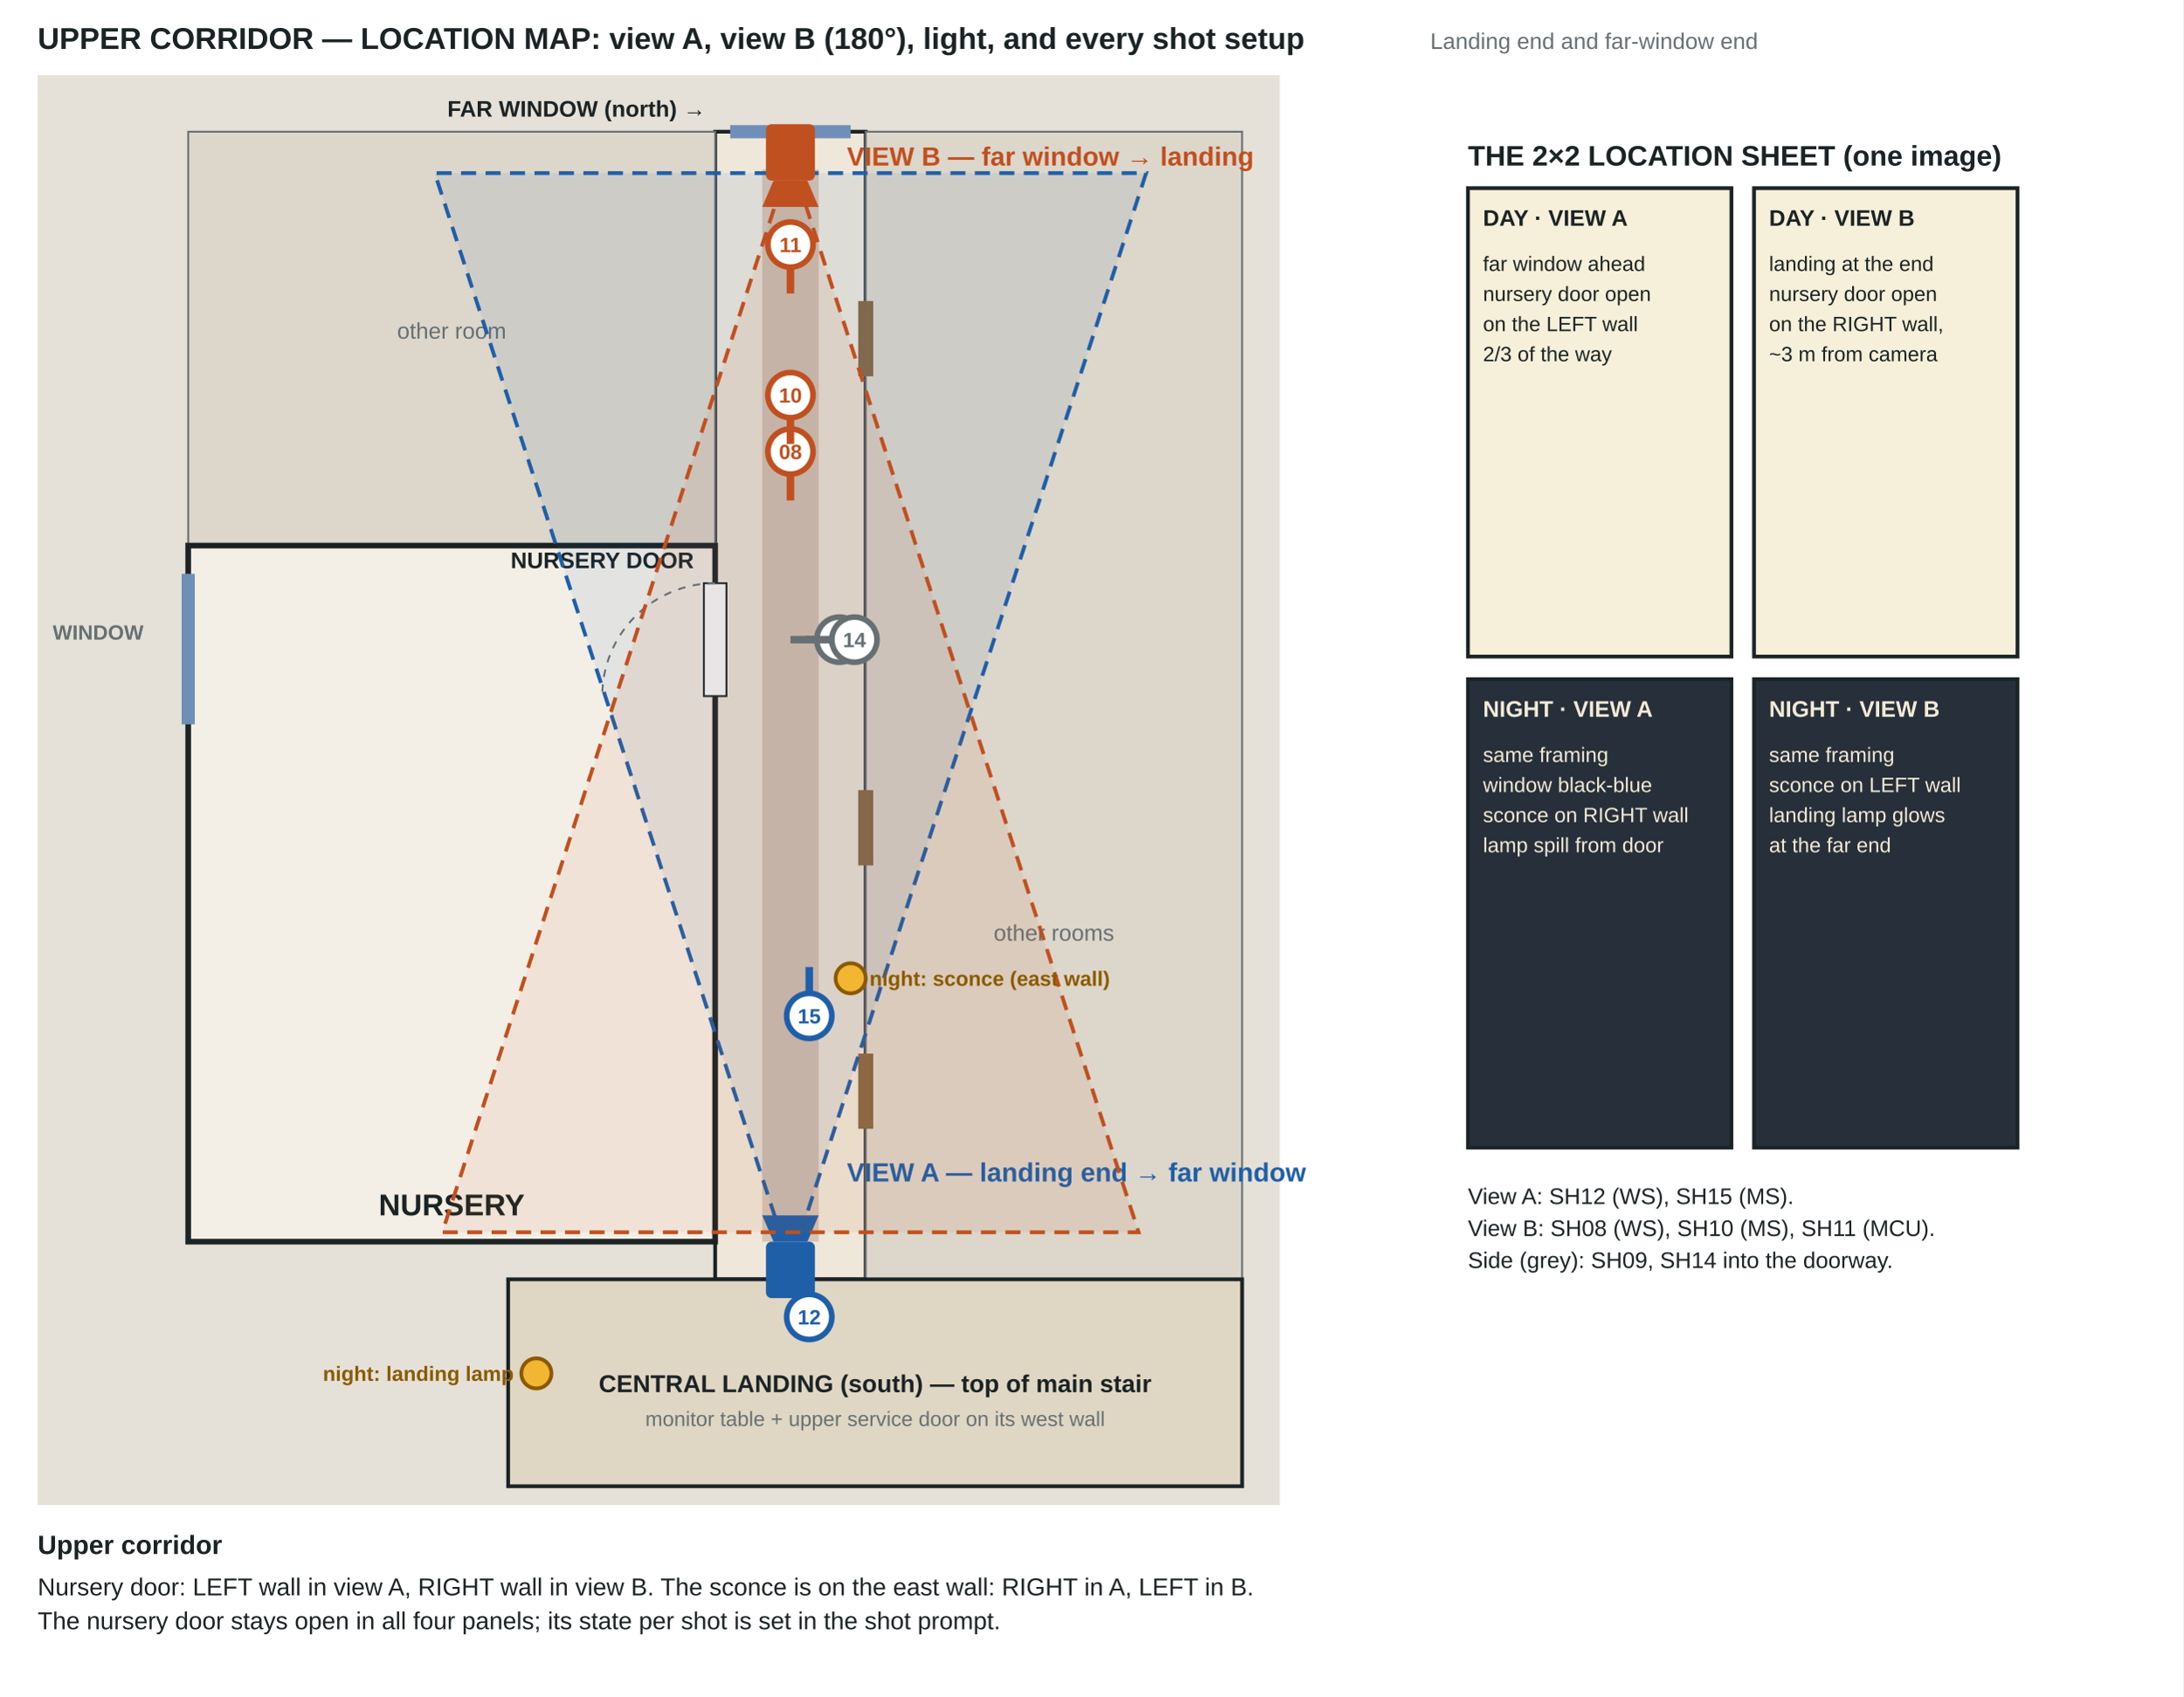
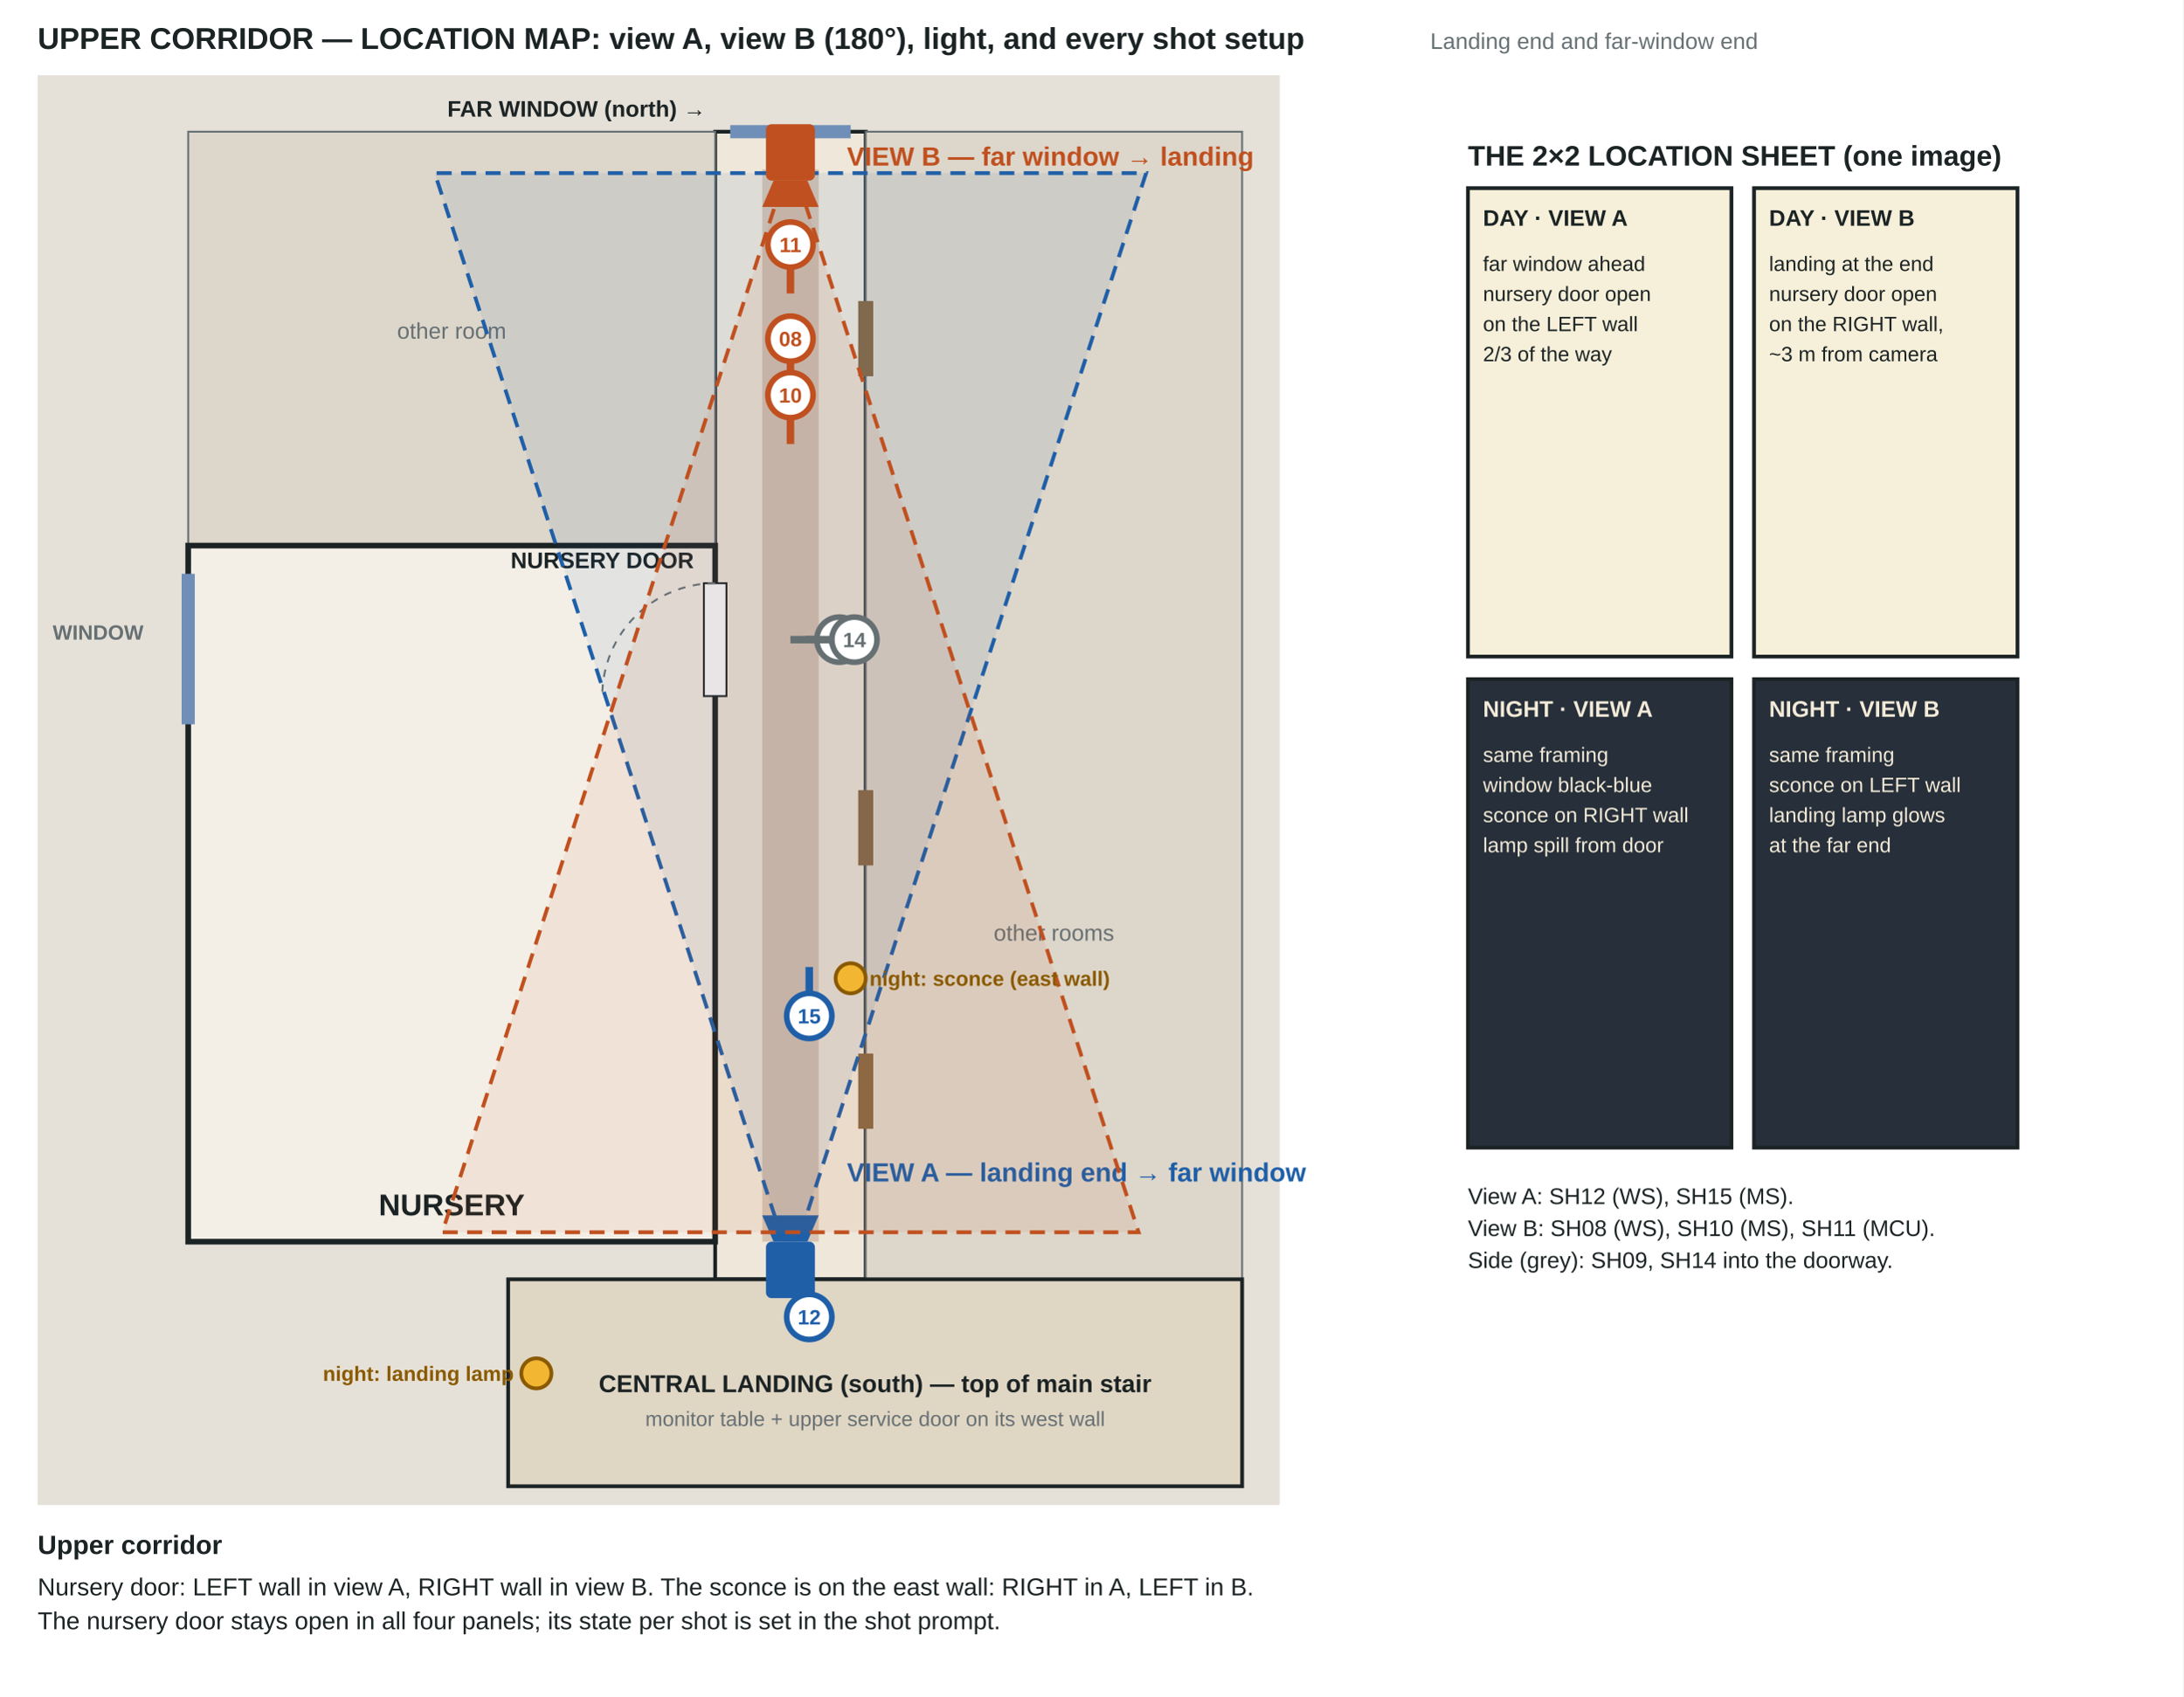
<svg xmlns="http://www.w3.org/2000/svg" width="1160" height="902" viewBox="0 0 1160 902">
  <rect width="100%" height="100%" fill="#ffffff" />
  <g transform="translate(20,40)">
    <rect x="0" y="0" width="660" height="760" fill="#e6e1d8" />
    <rect x="360" y="30" width="80" height="610" fill="#efe7da" stroke="#1b2324" stroke-width="2" />
    <rect x="385" y="50" width="30" height="570" fill="#b99a86" opacity="0.45" />
    <line x1="368" y1="30" x2="432" y2="30" stroke="#6f8fb8" stroke-width="7" />
    <text x="452" y="330" font-size="13" fill="#1b2324" text-anchor="start" font-weight="700" font-family="Arial, Helvetica, sans-serif">UPPER CORRIDOR</text>
    <rect x="440" y="30" width="200" height="610" fill="#ddd6ca" stroke="#667073" />
    <rect x="436" y="120" width="8" height="40" fill="#8a6a45" />
    <rect x="436" y="380" width="8" height="40" fill="#8a6a45" />
    <rect x="436" y="520" width="8" height="40" fill="#8a6a45" />
    <text x="540" y="460" font-size="12" fill="#667073" text-anchor="middle" font-weight="400" font-family="Arial, Helvetica, sans-serif">other rooms</text>
    <rect x="80" y="30" width="280" height="220" fill="#ddd6ca" stroke="#667073" />
    <text x="220" y="140" font-size="12" fill="#667073" text-anchor="middle" font-weight="400" font-family="Arial, Helvetica, sans-serif">other room</text>
    <text x="355" y="22" font-size="12" fill="#1b2324" text-anchor="end" font-weight="700" font-family="Arial, Helvetica, sans-serif">FAR WINDOW (north) →</text>
    <rect x="250" y="640" width="390" height="110" fill="#e0d6c4" stroke="#1b2324" stroke-width="2" />
    <text x="445" y="700" font-size="13" fill="#1b2324" text-anchor="middle" font-weight="700" font-family="Arial, Helvetica, sans-serif">CENTRAL LANDING (south) — top of main stair</text>
    <text x="445" y="718" font-size="11" fill="#667073" text-anchor="middle" font-weight="400" font-family="Arial, Helvetica, sans-serif">monitor table + upper service door on its west wall</text>
    <rect x="80" y="250" width="280" height="370" fill="#f4efe6" stroke="#1b2324" stroke-width="3" />
    <text x="220" y="606" font-size="16" fill="#1b2324" text-anchor="middle" font-weight="700" font-family="Arial, Helvetica, sans-serif">NURSERY</text>
    <line x1="80" y1="265" x2="80" y2="345" stroke="#6f8fb8" stroke-width="7" />
    <text x="8" y="300" font-size="11" fill="#667073" text-anchor="start" font-weight="700" font-family="Arial, Helvetica, sans-serif">WINDOW</text>
    <rect x="354" y="270" width="12" height="60" fill="#ffffff" stroke="#1b2324" />
    <path d="M360 270 A60 60 0 0 0 300 330" fill="none" stroke="#667073" stroke-dasharray="4 4" />
    <text x="300" y="262" font-size="12" fill="#1b2324" text-anchor="middle" font-weight="700" font-family="Arial, Helvetica, sans-serif">NURSERY DOOR</text>
    <polygon points="400,632 211,52 589,52" fill="#1f5fa8" fill-opacity="0.08" stroke="#1f5fa8" stroke-width="2" stroke-dasharray="8 5" />
    <g transform="translate(400,632) rotate(-90)">
      <rect x="-18" y="-13" width="30" height="26" rx="3" fill="#1f5fa8" />
      <polygon points="12,-9 26,-15 26,15 12,9" fill="#1f5fa8" />
    </g>
    <text x="430" y="588" font-size="14" fill="#1f5fa8" text-anchor="start" font-weight="700" font-family="Arial, Helvetica, sans-serif">VIEW A — landing end → far window</text>
    <polygon points="400,44 585,615 215,615" fill="#c0501f" fill-opacity="0.08" stroke="#c0501f" stroke-width="2" stroke-dasharray="8 5" />
    <g transform="translate(400,44) rotate(90)">
      <rect x="-18" y="-13" width="30" height="26" rx="3" fill="#c0501f" />
      <polygon points="12,-9 26,-15 26,15 12,9" fill="#c0501f" />
    </g>
    <text x="430" y="48" font-size="14" fill="#c0501f" text-anchor="start" font-weight="700" font-family="Arial, Helvetica, sans-serif">VIEW B — far window → landing</text>
    <circle cx="432" cy="480" r="8" fill="#f2b632" stroke="#8a5a00" stroke-width="2" />
    <text x="442" y="484" font-size="11" fill="#8a5a00" text-anchor="start" font-weight="700" font-family="Arial, Helvetica, sans-serif">night: sconce (east wall)</text>
    <circle cx="265" cy="690" r="8" fill="#f2b632" stroke="#8a5a00" stroke-width="2" />
    <text x="253" y="694" font-size="11" fill="#8a5a00" text-anchor="end" font-weight="700" font-family="Arial, Helvetica, sans-serif">night: landing lamp</text>
    <line x1="410" y1="660" x2="410" y2="634" stroke="#1f5fa8" stroke-width="4" />
    <circle cx="410" cy="660" r="12" fill="#ffffff" stroke="#1f5fa8" stroke-width="3" />
    <text x="410" y="664" font-size="11" fill="#1f5fa8" text-anchor="middle" font-weight="700" font-family="Arial, Helvetica, sans-serif">12</text>
    <line x1="410" y1="500" x2="410" y2="474" stroke="#1f5fa8" stroke-width="4" />
    <circle cx="410" cy="500" r="12" fill="#ffffff" stroke="#1f5fa8" stroke-width="3" />
    <text x="410" y="504" font-size="11" fill="#1f5fa8" text-anchor="middle" font-weight="700" font-family="Arial, Helvetica, sans-serif">15</text>
-     <line x1="400" y1="200" x2="400" y2="226" stroke="#c0501f" stroke-width="4" />
-     <circle cx="400" cy="200" r="12" fill="#ffffff" stroke="#c0501f" stroke-width="3" />
-     <text x="400" y="204" font-size="11" fill="#c0501f" text-anchor="middle" font-weight="700" font-family="Arial, Helvetica, sans-serif">08</text>
+     <line x1="400" y1="140" x2="400" y2="166" stroke="#c0501f" stroke-width="4" />
+     <circle cx="400" cy="140" r="12" fill="#ffffff" stroke="#c0501f" stroke-width="3" />
+     <text x="400" y="144" font-size="11" fill="#c0501f" text-anchor="middle" font-weight="700" font-family="Arial, Helvetica, sans-serif">08</text>
    <line x1="400" y1="170" x2="400" y2="196" stroke="#c0501f" stroke-width="4" />
    <circle cx="400" cy="170" r="12" fill="#ffffff" stroke="#c0501f" stroke-width="3" />
    <text x="400" y="174" font-size="11" fill="#c0501f" text-anchor="middle" font-weight="700" font-family="Arial, Helvetica, sans-serif">10</text>
    <line x1="400" y1="90" x2="400" y2="116" stroke="#c0501f" stroke-width="4" />
    <circle cx="400" cy="90" r="12" fill="#ffffff" stroke="#c0501f" stroke-width="3" />
    <text x="400" y="94" font-size="11" fill="#c0501f" text-anchor="middle" font-weight="700" font-family="Arial, Helvetica, sans-serif">11</text>
    <line x1="426" y1="300" x2="400" y2="300" stroke="#667073" stroke-width="4" />
    <circle cx="426" cy="300" r="12" fill="#ffffff" stroke="#667073" stroke-width="3" />
    <text x="426" y="304" font-size="11" fill="#667073" text-anchor="middle" font-weight="700" font-family="Arial, Helvetica, sans-serif">09</text>
    <line x1="434" y1="300" x2="408" y2="300" stroke="#667073" stroke-width="4" />
    <circle cx="434" cy="300" r="12" fill="#ffffff" stroke="#667073" stroke-width="3" />
    <text x="434" y="304" font-size="11" fill="#667073" text-anchor="middle" font-weight="700" font-family="Arial, Helvetica, sans-serif">14</text>
    <text x="760" y="48" font-size="15" fill="#1b2324" text-anchor="start" font-weight="700" font-family="Arial, Helvetica, sans-serif">THE 2×2 LOCATION SHEET (one image)</text>
    <rect x="760" y="60" width="140" height="249" fill="#f6efd9" stroke="#1b2324" stroke-width="2" />
    <text x="768" y="80" font-size="12" fill="#1b2324" text-anchor="start" font-weight="700" font-family="Arial, Helvetica, sans-serif">DAY · VIEW A</text>
    <text x="768" y="104" font-size="11" fill="#1b2324" text-anchor="start" font-weight="400" font-family="Arial, Helvetica, sans-serif">far window ahead</text>
    <text x="768" y="120" font-size="11" fill="#1b2324" text-anchor="start" font-weight="400" font-family="Arial, Helvetica, sans-serif">nursery door open</text>
    <text x="768" y="136" font-size="11" fill="#1b2324" text-anchor="start" font-weight="400" font-family="Arial, Helvetica, sans-serif">on the LEFT wall</text>
    <text x="768" y="152" font-size="11" fill="#1b2324" text-anchor="start" font-weight="400" font-family="Arial, Helvetica, sans-serif">2/3 of the way</text>
    <rect x="912" y="60" width="140" height="249" fill="#f6efd9" stroke="#1b2324" stroke-width="2" />
    <text x="920" y="80" font-size="12" fill="#1b2324" text-anchor="start" font-weight="700" font-family="Arial, Helvetica, sans-serif">DAY · VIEW B</text>
    <text x="920" y="104" font-size="11" fill="#1b2324" text-anchor="start" font-weight="400" font-family="Arial, Helvetica, sans-serif">landing at the end</text>
    <text x="920" y="120" font-size="11" fill="#1b2324" text-anchor="start" font-weight="400" font-family="Arial, Helvetica, sans-serif">nursery door open</text>
    <text x="920" y="136" font-size="11" fill="#1b2324" text-anchor="start" font-weight="400" font-family="Arial, Helvetica, sans-serif">on the RIGHT wall,</text>
    <text x="920" y="152" font-size="11" fill="#1b2324" text-anchor="start" font-weight="400" font-family="Arial, Helvetica, sans-serif">~3 m from camera</text>
    <rect x="760" y="321" width="140" height="249" fill="#27303a" stroke="#1b2324" stroke-width="2" />
    <text x="768" y="341" font-size="12" fill="#f3ead8" text-anchor="start" font-weight="700" font-family="Arial, Helvetica, sans-serif">NIGHT · VIEW A</text>
    <text x="768" y="365" font-size="11" fill="#f3ead8" text-anchor="start" font-weight="400" font-family="Arial, Helvetica, sans-serif">same framing</text>
    <text x="768" y="381" font-size="11" fill="#f3ead8" text-anchor="start" font-weight="400" font-family="Arial, Helvetica, sans-serif">window black-blue</text>
    <text x="768" y="397" font-size="11" fill="#f3ead8" text-anchor="start" font-weight="400" font-family="Arial, Helvetica, sans-serif">sconce on RIGHT wall</text>
    <text x="768" y="413" font-size="11" fill="#f3ead8" text-anchor="start" font-weight="400" font-family="Arial, Helvetica, sans-serif">lamp spill from door</text>
    <rect x="912" y="321" width="140" height="249" fill="#27303a" stroke="#1b2324" stroke-width="2" />
    <text x="920" y="341" font-size="12" fill="#f3ead8" text-anchor="start" font-weight="700" font-family="Arial, Helvetica, sans-serif">NIGHT · VIEW B</text>
    <text x="920" y="365" font-size="11" fill="#f3ead8" text-anchor="start" font-weight="400" font-family="Arial, Helvetica, sans-serif">same framing</text>
    <text x="920" y="381" font-size="11" fill="#f3ead8" text-anchor="start" font-weight="400" font-family="Arial, Helvetica, sans-serif">sconce on LEFT wall</text>
    <text x="920" y="397" font-size="11" fill="#f3ead8" text-anchor="start" font-weight="400" font-family="Arial, Helvetica, sans-serif">landing lamp glows</text>
    <text x="920" y="413" font-size="11" fill="#f3ead8" text-anchor="start" font-weight="400" font-family="Arial, Helvetica, sans-serif">at the far end</text>
    <text x="760" y="600" font-size="12" fill="#1b2324" text-anchor="start" font-weight="400" font-family="Arial, Helvetica, sans-serif">View A: SH12 (WS), SH15 (MS).</text>
    <text x="760" y="617" font-size="12" fill="#1b2324" text-anchor="start" font-weight="400" font-family="Arial, Helvetica, sans-serif">View B: SH08 (WS), SH10 (MS), SH11 (MCU).</text>
    <text x="760" y="634" font-size="12" fill="#1b2324" text-anchor="start" font-weight="400" font-family="Arial, Helvetica, sans-serif">Side (grey): SH09, SH14 into the doorway.</text>
  </g>
  <text x="20" y="26" font-size="16" fill="#1b2324" text-anchor="start" font-weight="700" font-family="Arial, Helvetica, sans-serif">UPPER CORRIDOR — LOCATION MAP: view A, view B (180°), light, and every shot setup</text>
  <text x="20" y="826" font-size="14" fill="#1b2324" text-anchor="start" font-weight="700" font-family="Arial, Helvetica, sans-serif">Upper corridor</text>
  <text x="760" y="26" font-size="12" fill="#667073" text-anchor="start" font-weight="400" font-family="Arial, Helvetica, sans-serif">Landing end and far-window end</text>
  <text x="20" y="848" font-size="13" fill="#1b2324" text-anchor="start" font-weight="400" font-family="Arial, Helvetica, sans-serif">Nursery door: LEFT wall in view A, RIGHT wall in view B. The sconce is on the east wall: RIGHT in A, LEFT in B.</text>
  <text x="20" y="866" font-size="13" fill="#1b2324" text-anchor="start" font-weight="400" font-family="Arial, Helvetica, sans-serif">The nursery door stays open in all four panels; its state per shot is set in the shot prompt.</text>
</svg>
